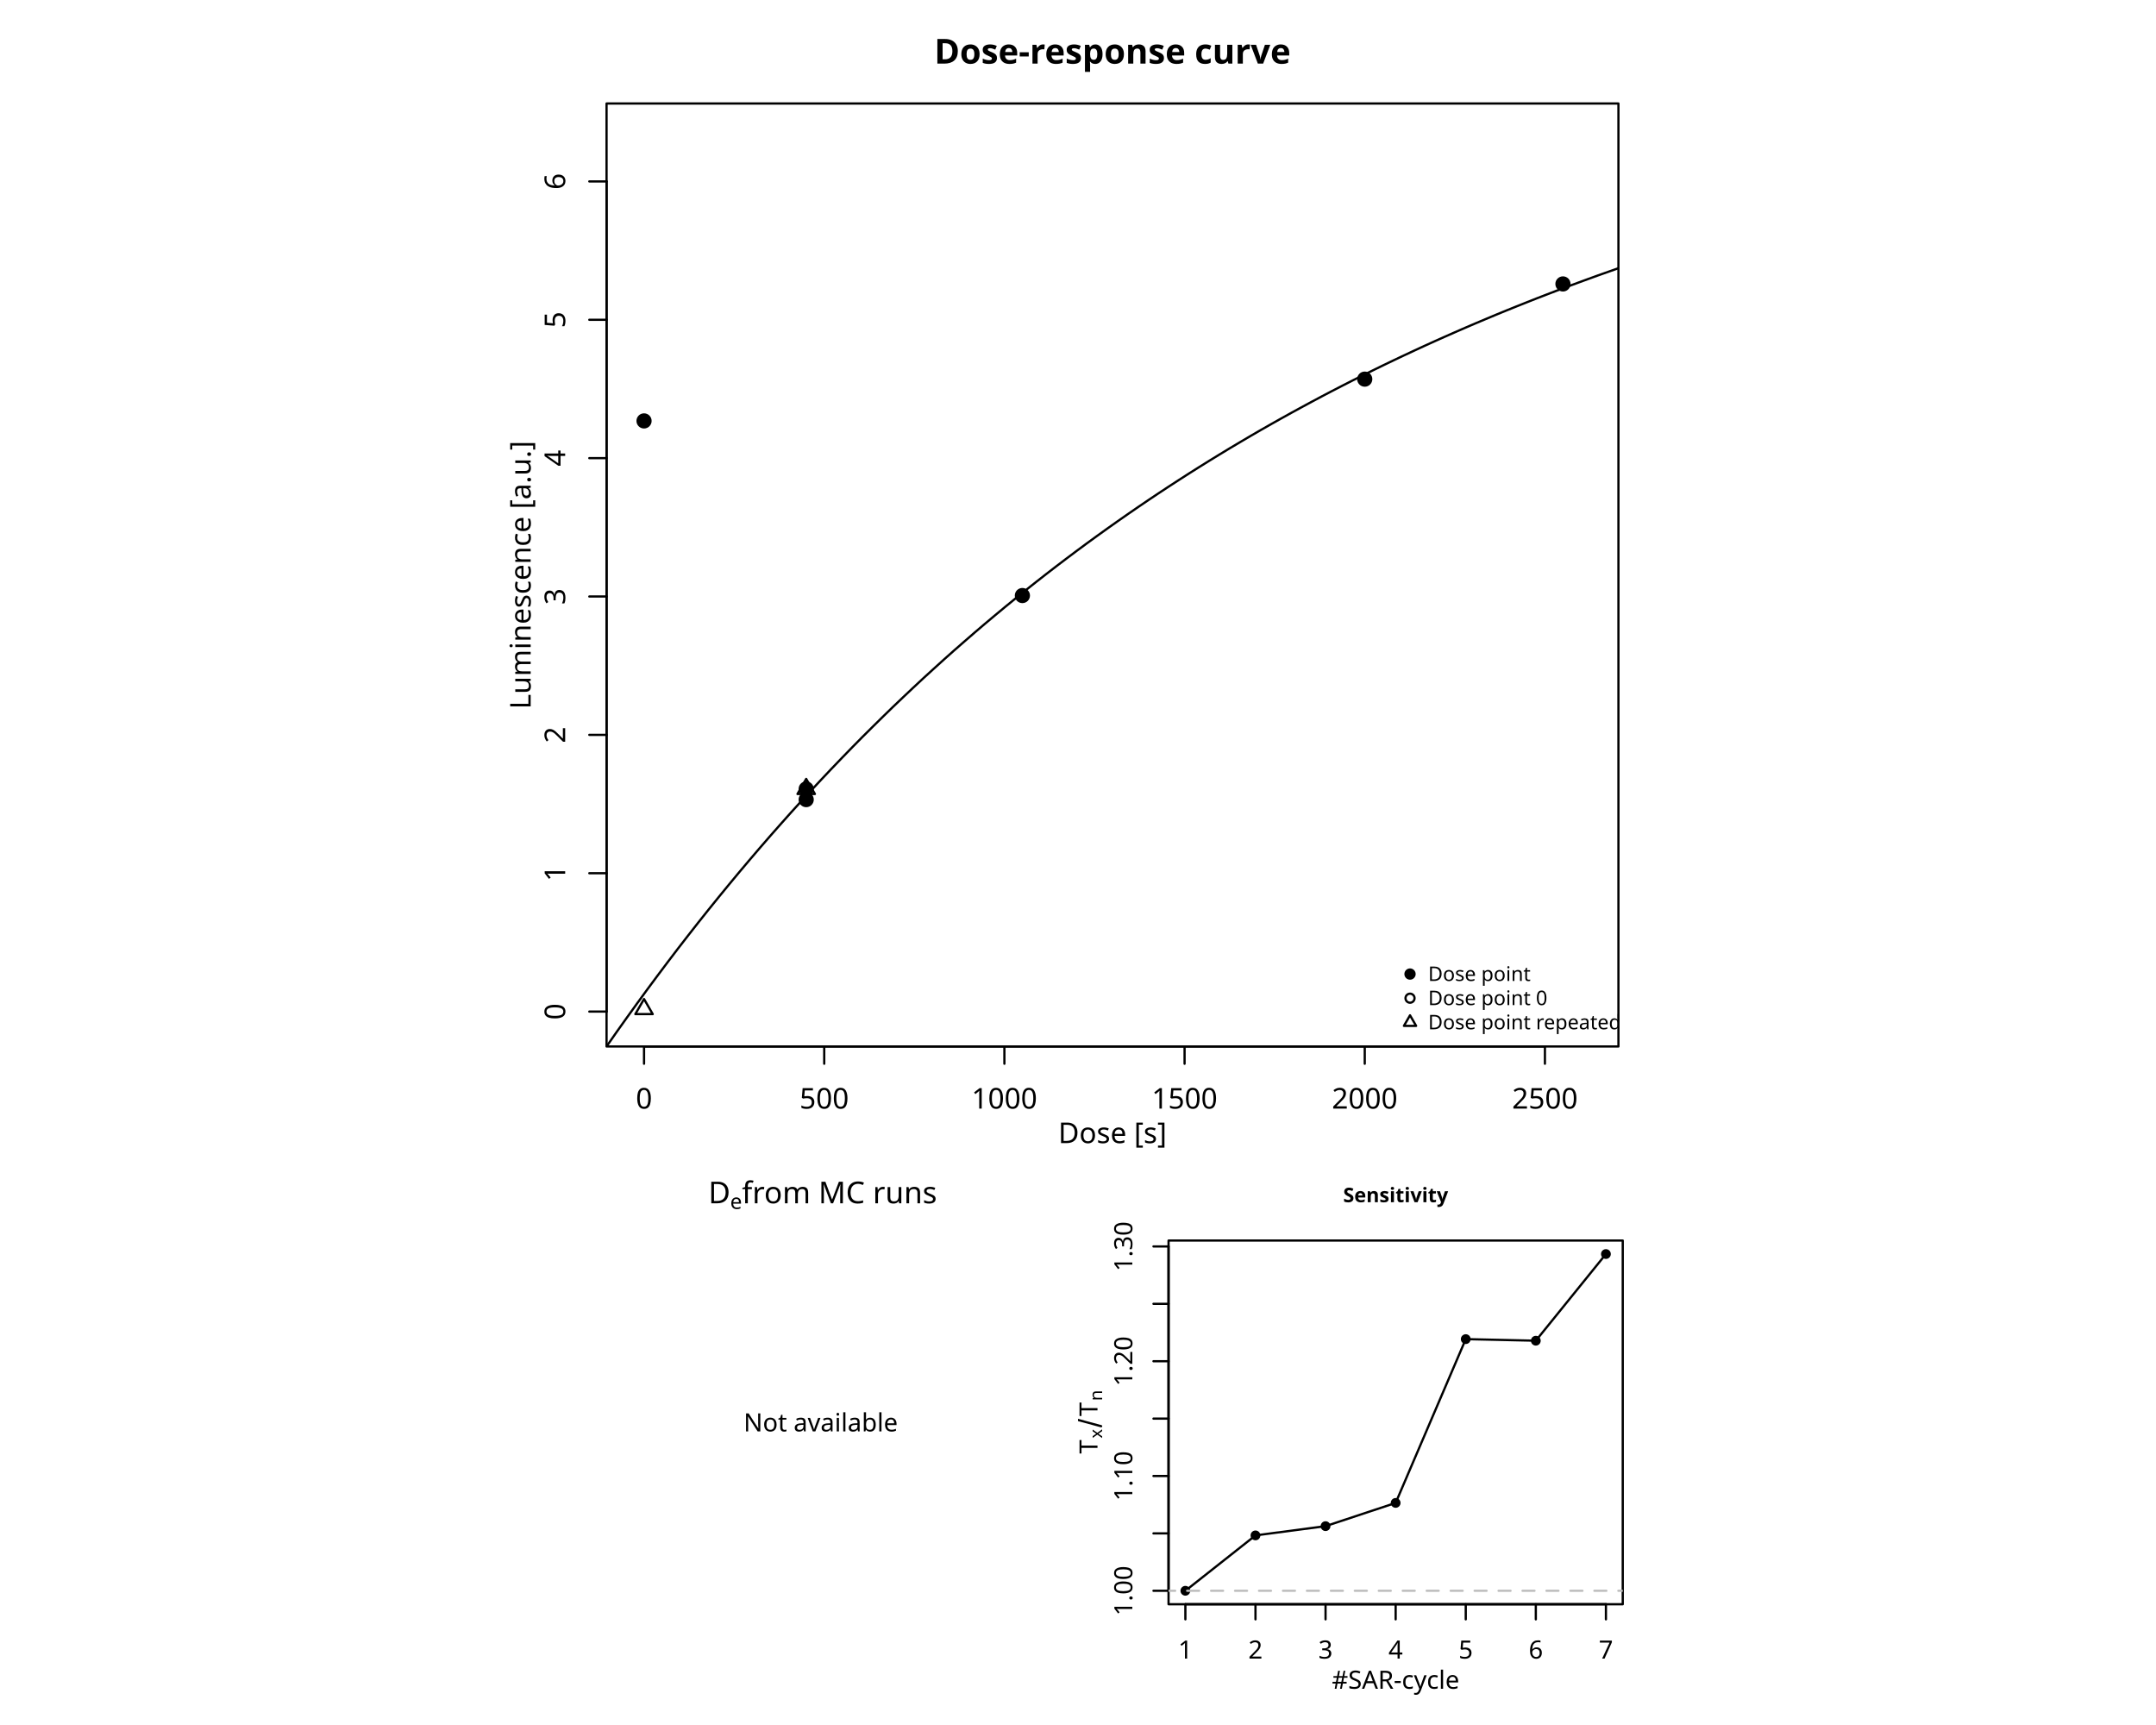
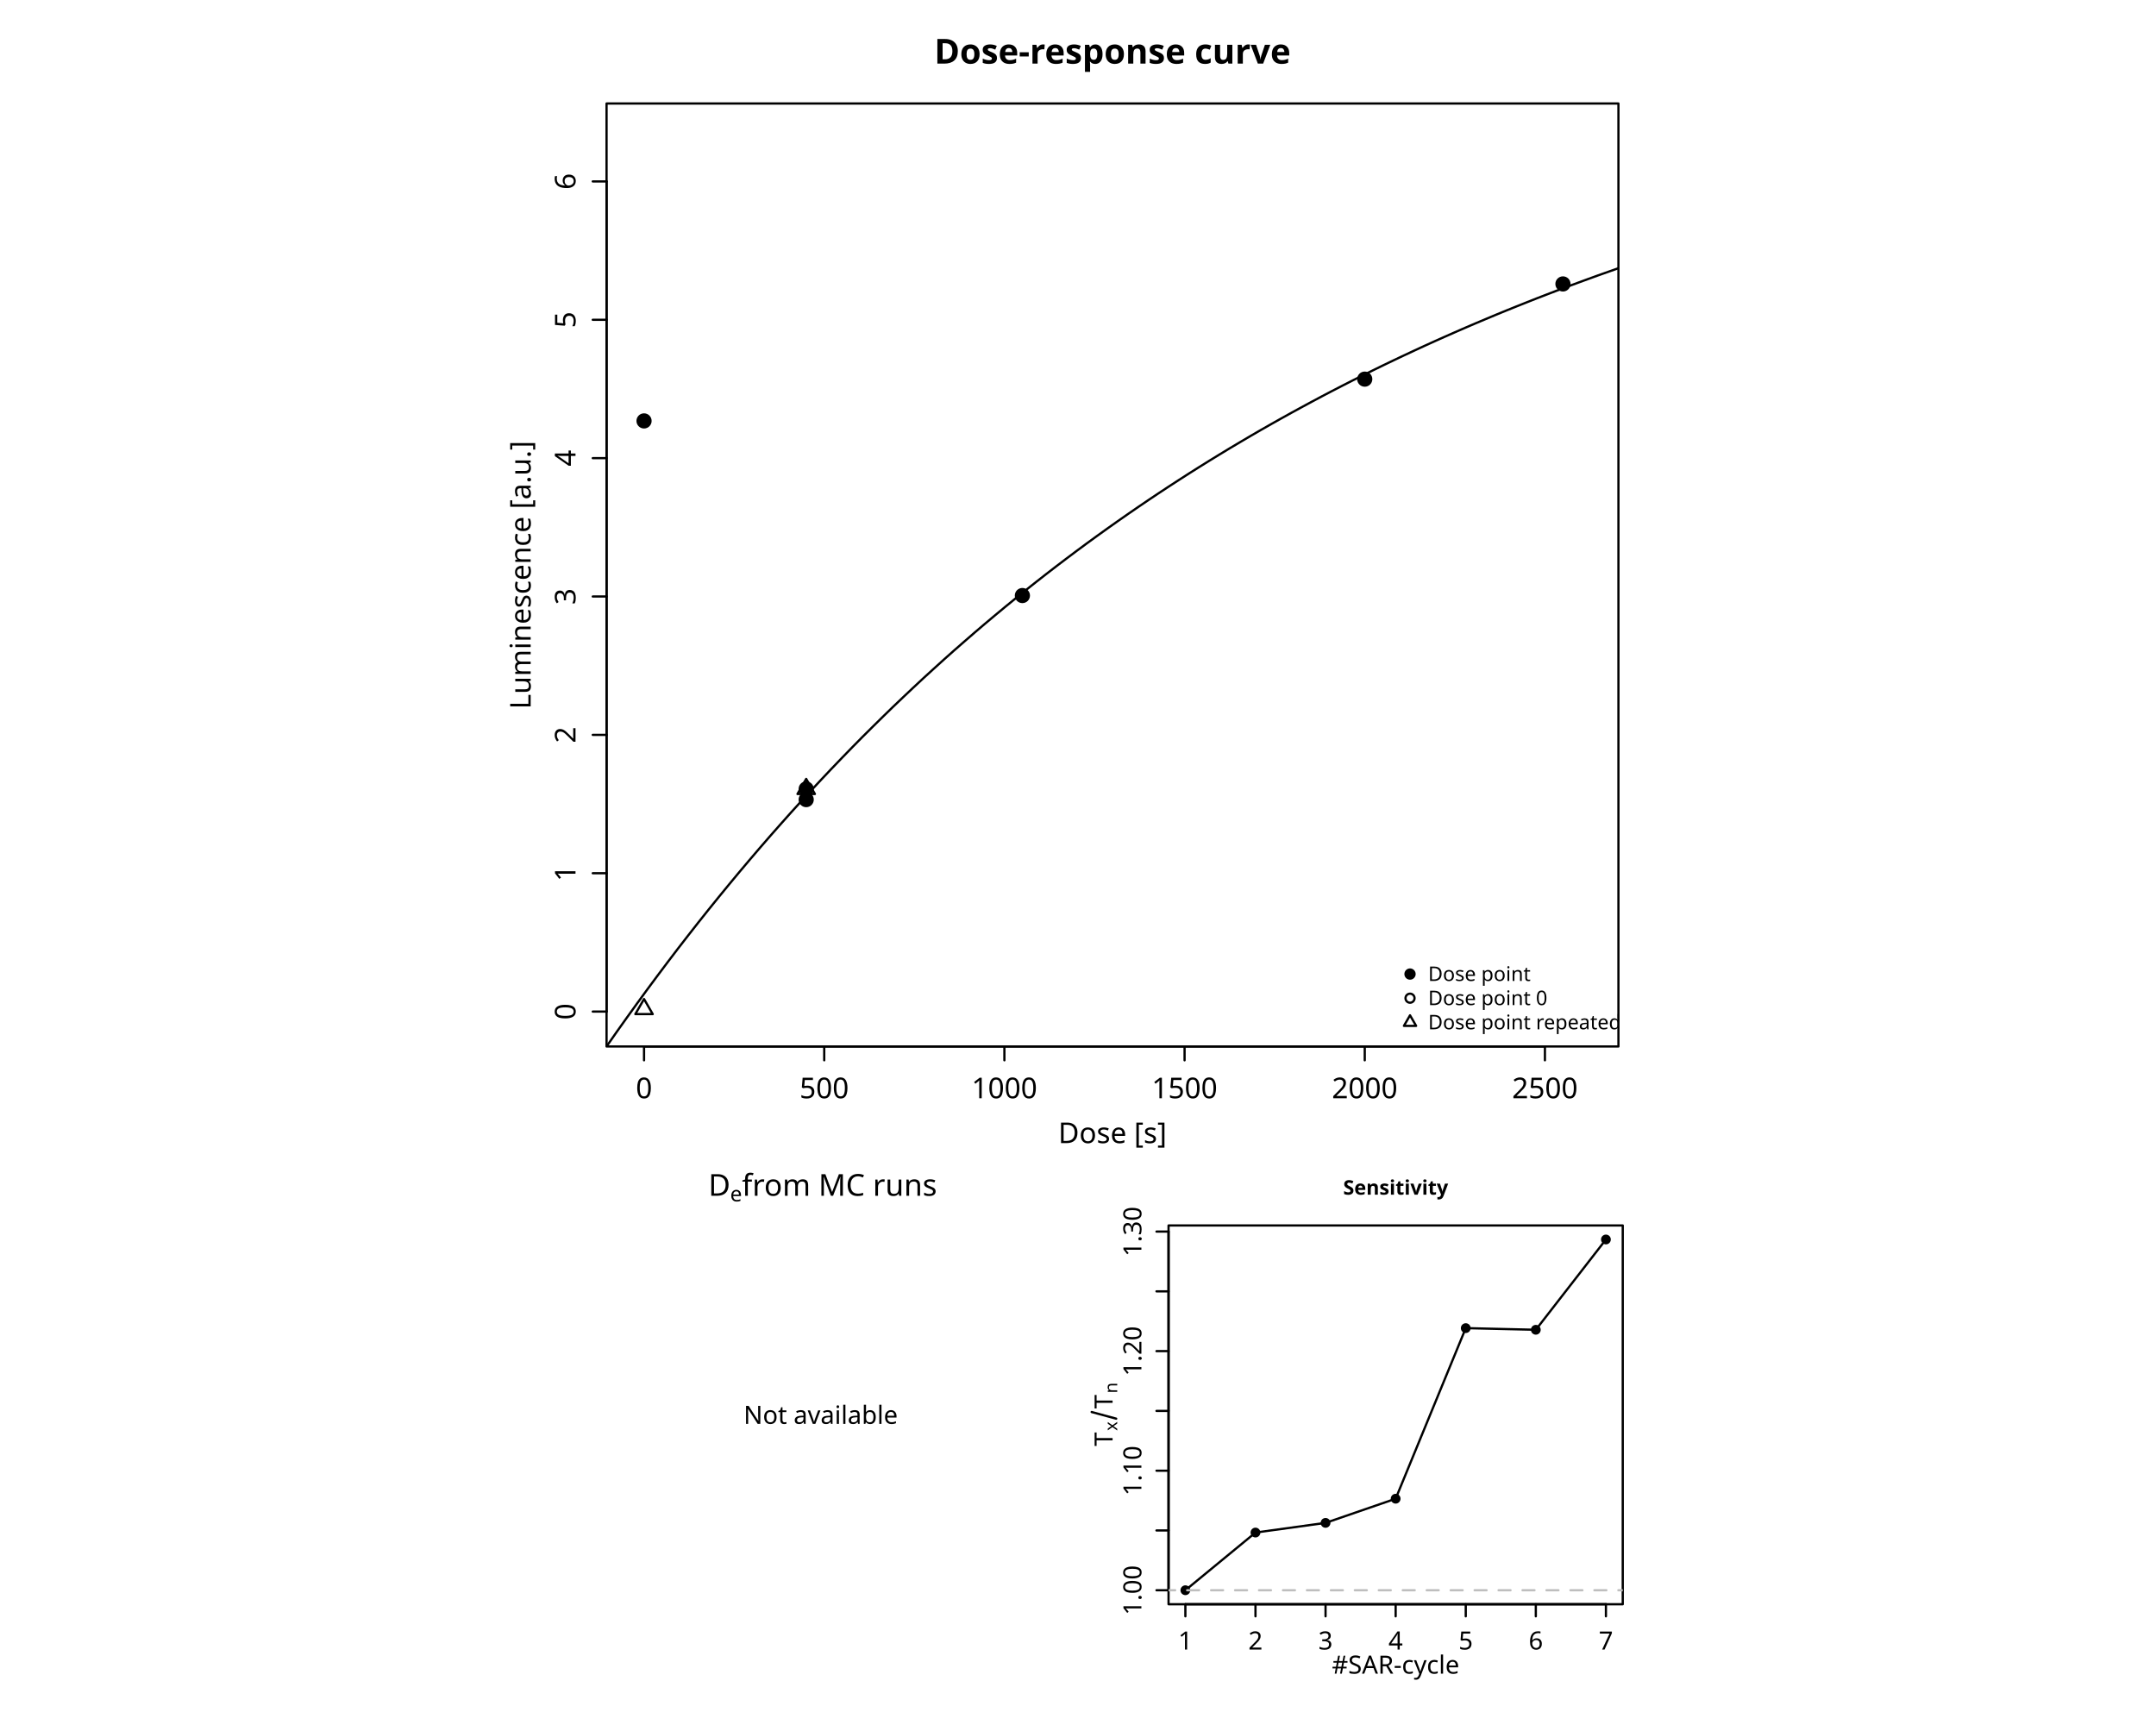
<svg xmlns="http://www.w3.org/2000/svg" class="svglite" data-engine-version="2.0" width="720.00pt" height="576.00pt" viewBox="0 0 720.00 576.00">
  <defs>
    <style type="text/css">
    .svglite line, .svglite polyline, .svglite polygon, .svglite path, .svglite rect, .svglite circle {
      fill: none;
      stroke: #000000;
      stroke-linecap: round;
      stroke-linejoin: round;
      stroke-miterlimit: 10.00;
    }
  </style>
  </defs>
  <rect width="100%" height="100%" style="stroke: none; fill: #FFFFFF;" />
  <defs>
    <clipPath id="cpMC4wMHw3MjAuMDB8MC4wMHw1NzYuMDA=">
      <rect x="0.00" y="0.00" width="720.00" height="576.00" />
    </clipPath>
  </defs>
  <g clip-path="url(#cpMC4wMHw3MjAuMDB8MC4wMHw1NzYuMDA=)">
</g>
  <defs>
    <clipPath id="cpMjAyLjU2fDU0MC40OHwzNC41NnwzNDkuNDQ=">
      <rect x="202.56" y="34.56" width="337.92" height="314.88" />
    </clipPath>
  </defs>
  <g clip-path="url(#cpMjAyLjU2fDU0MC40OHwzNC41NnwzNDkuNDQ=)">
    <circle cx="215.08" cy="140.55" r="2.16" style="stroke-width: 0.75; fill: #000000;" />
    <circle cx="269.23" cy="267.00" r="2.16" style="stroke-width: 0.75; fill: #000000;" />
    <circle cx="341.43" cy="198.86" r="2.16" style="stroke-width: 0.75; fill: #000000;" />
    <circle cx="455.76" cy="126.60" r="2.16" style="stroke-width: 0.75; fill: #000000;" />
    <circle cx="521.95" cy="94.81" r="2.16" style="stroke-width: 0.75; fill: #000000;" />
    <circle cx="269.23" cy="263.44" r="2.16" style="stroke-width: 0.75; fill: #000000;" />
  </g>
  <g clip-path="url(#cpMC4wMHw3MjAuMDB8MC4wMHw1NzYuMDA=)">
    <line x1="215.08" y1="349.44" x2="515.93" y2="349.44" style="stroke-width: 0.75;" />
-     <line x1="215.08" y1="349.44" x2="215.08" y2="355.20" style="stroke-width: 0.75;" />
-     <line x1="275.25" y1="349.44" x2="275.25" y2="355.20" style="stroke-width: 0.75;" />
-     <line x1="335.42" y1="349.44" x2="335.42" y2="355.20" style="stroke-width: 0.75;" />
-     <line x1="395.59" y1="349.44" x2="395.59" y2="355.20" style="stroke-width: 0.75;" />
-     <line x1="455.76" y1="349.44" x2="455.76" y2="355.20" style="stroke-width: 0.75;" />
-     <line x1="515.93" y1="349.44" x2="515.93" y2="355.20" style="stroke-width: 0.75;" />
-     <text x="215.08" y="370.18" text-anchor="middle" style="font-size: 9.60px; font-family: sans;" textLength="5.34px" lengthAdjust="spacingAndGlyphs">0</text>
-     <text x="275.25" y="370.18" text-anchor="middle" style="font-size: 9.60px; font-family: sans;" textLength="16.02px" lengthAdjust="spacingAndGlyphs">500</text>
-     <text x="335.42" y="370.18" text-anchor="middle" style="font-size: 9.60px; font-family: sans;" textLength="21.36px" lengthAdjust="spacingAndGlyphs">1000</text>
-     <text x="395.59" y="370.18" text-anchor="middle" style="font-size: 9.60px; font-family: sans;" textLength="21.36px" lengthAdjust="spacingAndGlyphs">1500</text>
-     <text x="455.76" y="370.18" text-anchor="middle" style="font-size: 9.60px; font-family: sans;" textLength="21.36px" lengthAdjust="spacingAndGlyphs">2000</text>
-     <text x="515.93" y="370.18" text-anchor="middle" style="font-size: 9.60px; font-family: sans;" textLength="21.36px" lengthAdjust="spacingAndGlyphs">2500</text>
+     <line x1="215.08" y1="349.44" x2="215.08" y2="354.05" style="stroke-width: 0.75;" />
+     <line x1="275.25" y1="349.44" x2="275.25" y2="354.05" style="stroke-width: 0.75;" />
+     <line x1="335.42" y1="349.44" x2="335.42" y2="354.05" style="stroke-width: 0.75;" />
+     <line x1="395.59" y1="349.44" x2="395.59" y2="354.05" style="stroke-width: 0.75;" />
+     <line x1="455.76" y1="349.44" x2="455.76" y2="354.05" style="stroke-width: 0.75;" />
+     <line x1="515.93" y1="349.44" x2="515.93" y2="354.05" style="stroke-width: 0.75;" />
+     <text x="215.08" y="366.72" text-anchor="middle" style="font-size: 9.60px; font-family: sans;" textLength="5.34px" lengthAdjust="spacingAndGlyphs">0</text>
+     <text x="275.25" y="366.72" text-anchor="middle" style="font-size: 9.60px; font-family: sans;" textLength="16.02px" lengthAdjust="spacingAndGlyphs">500</text>
+     <text x="335.42" y="366.72" text-anchor="middle" style="font-size: 9.60px; font-family: sans;" textLength="21.36px" lengthAdjust="spacingAndGlyphs">1000</text>
+     <text x="395.59" y="366.72" text-anchor="middle" style="font-size: 9.60px; font-family: sans;" textLength="21.36px" lengthAdjust="spacingAndGlyphs">1500</text>
+     <text x="455.76" y="366.72" text-anchor="middle" style="font-size: 9.60px; font-family: sans;" textLength="21.36px" lengthAdjust="spacingAndGlyphs">2000</text>
+     <text x="515.93" y="366.72" text-anchor="middle" style="font-size: 9.60px; font-family: sans;" textLength="21.36px" lengthAdjust="spacingAndGlyphs">2500</text>
    <line x1="202.56" y1="337.78" x2="202.56" y2="60.58" style="stroke-width: 0.75;" />
-     <line x1="202.56" y1="337.78" x2="196.80" y2="337.78" style="stroke-width: 0.75;" />
-     <line x1="202.56" y1="291.58" x2="196.80" y2="291.58" style="stroke-width: 0.75;" />
-     <line x1="202.56" y1="245.38" x2="196.80" y2="245.38" style="stroke-width: 0.75;" />
-     <line x1="202.56" y1="199.18" x2="196.80" y2="199.18" style="stroke-width: 0.75;" />
-     <line x1="202.56" y1="152.98" x2="196.80" y2="152.98" style="stroke-width: 0.75;" />
-     <line x1="202.56" y1="106.78" x2="196.80" y2="106.78" style="stroke-width: 0.75;" />
-     <line x1="202.56" y1="60.58" x2="196.80" y2="60.58" style="stroke-width: 0.75;" />
-     <text transform="translate(188.74,337.78) rotate(-90)" text-anchor="middle" style="font-size: 9.60px; font-family: sans;" textLength="5.34px" lengthAdjust="spacingAndGlyphs">0</text>
-     <text transform="translate(188.74,291.58) rotate(-90)" text-anchor="middle" style="font-size: 9.60px; font-family: sans;" textLength="5.34px" lengthAdjust="spacingAndGlyphs">1</text>
-     <text transform="translate(188.74,245.38) rotate(-90)" text-anchor="middle" style="font-size: 9.60px; font-family: sans;" textLength="5.34px" lengthAdjust="spacingAndGlyphs">2</text>
-     <text transform="translate(188.74,199.18) rotate(-90)" text-anchor="middle" style="font-size: 9.60px; font-family: sans;" textLength="5.34px" lengthAdjust="spacingAndGlyphs">3</text>
-     <text transform="translate(188.74,152.98) rotate(-90)" text-anchor="middle" style="font-size: 9.60px; font-family: sans;" textLength="5.34px" lengthAdjust="spacingAndGlyphs">4</text>
-     <text transform="translate(188.74,106.78) rotate(-90)" text-anchor="middle" style="font-size: 9.60px; font-family: sans;" textLength="5.34px" lengthAdjust="spacingAndGlyphs">5</text>
-     <text transform="translate(188.74,60.58) rotate(-90)" text-anchor="middle" style="font-size: 9.60px; font-family: sans;" textLength="5.34px" lengthAdjust="spacingAndGlyphs">6</text>
+     <line x1="202.56" y1="337.78" x2="197.95" y2="337.78" style="stroke-width: 0.75;" />
+     <line x1="202.56" y1="291.58" x2="197.95" y2="291.58" style="stroke-width: 0.75;" />
+     <line x1="202.56" y1="245.38" x2="197.95" y2="245.38" style="stroke-width: 0.75;" />
+     <line x1="202.56" y1="199.18" x2="197.95" y2="199.18" style="stroke-width: 0.75;" />
+     <line x1="202.56" y1="152.98" x2="197.95" y2="152.98" style="stroke-width: 0.75;" />
+     <line x1="202.56" y1="106.78" x2="197.95" y2="106.78" style="stroke-width: 0.75;" />
+     <line x1="202.56" y1="60.58" x2="197.95" y2="60.58" style="stroke-width: 0.75;" />
+     <text transform="translate(192.19,337.78) rotate(-90)" text-anchor="middle" style="font-size: 9.60px; font-family: sans;" textLength="5.34px" lengthAdjust="spacingAndGlyphs">0</text>
+     <text transform="translate(192.19,291.58) rotate(-90)" text-anchor="middle" style="font-size: 9.60px; font-family: sans;" textLength="5.34px" lengthAdjust="spacingAndGlyphs">1</text>
+     <text transform="translate(192.19,245.38) rotate(-90)" text-anchor="middle" style="font-size: 9.60px; font-family: sans;" textLength="5.34px" lengthAdjust="spacingAndGlyphs">2</text>
+     <text transform="translate(192.19,199.18) rotate(-90)" text-anchor="middle" style="font-size: 9.60px; font-family: sans;" textLength="5.34px" lengthAdjust="spacingAndGlyphs">3</text>
+     <text transform="translate(192.19,152.98) rotate(-90)" text-anchor="middle" style="font-size: 9.60px; font-family: sans;" textLength="5.34px" lengthAdjust="spacingAndGlyphs">4</text>
+     <text transform="translate(192.19,106.78) rotate(-90)" text-anchor="middle" style="font-size: 9.60px; font-family: sans;" textLength="5.34px" lengthAdjust="spacingAndGlyphs">5</text>
+     <text transform="translate(192.19,60.58) rotate(-90)" text-anchor="middle" style="font-size: 9.60px; font-family: sans;" textLength="5.34px" lengthAdjust="spacingAndGlyphs">6</text>
    <polygon points="202.56,349.44 540.48,349.44 540.48,34.56 202.56,34.56 " style="stroke-width: 0.75; fill: none;" />
  </g>
  <defs>
    <clipPath id="cpMTY4LjAwfDU1Mi4wMHwwLjAwfDM4NC4wMA==">
      <rect x="168.00" y="0.00" width="384.00" height="384.00" />
    </clipPath>
  </defs>
  <g clip-path="url(#cpMTY4LjAwfDU1Mi4wMHwwLjAwfDM4NC4wMA==)">
    <text x="371.52" y="381.70" text-anchor="middle" style="font-size: 9.60px; font-family: sans;" textLength="35.22px" lengthAdjust="spacingAndGlyphs">Dose [s]</text>
    <text transform="translate(177.22,192.00) rotate(-90)" text-anchor="middle" style="font-size: 9.60px; font-family: sans;" textLength="85.93px" lengthAdjust="spacingAndGlyphs">Luminescence [a.u.]</text>
    <text x="371.52" y="21.24" text-anchor="middle" style="font-size: 11.52px; font-weight: bold; font-family: sans;" textLength="109.52px" lengthAdjust="spacingAndGlyphs">Dose-response curve</text>
  </g>
  <g clip-path="url(#cpMjAyLjU2fDU0MC40OHwzNC41NnwzNDkuNDQ=)">
    <polyline points="202.56,349.42 205.97,344.54 209.39,339.74 212.80,335.00 215.08,331.88 216.21,330.33 219.63,325.72 223.04,321.18 226.45,316.70 229.87,312.29 233.28,307.94 236.69,303.66 240.11,299.43 243.52,295.27 246.93,291.16 250.35,287.11 253.76,283.12 257.17,279.19 260.59,275.31 264.00,271.48 267.41,267.72 270.83,264.00 274.24,260.34 277.65,256.73 281.07,253.17 284.48,249.66 287.89,246.20 291.31,242.80 294.72,239.44 298.13,236.12 301.55,232.86 304.96,229.64 308.37,226.46 311.79,223.34 315.20,220.25 318.61,217.21 322.03,214.22 325.44,211.26 328.85,208.35 332.27,205.48 335.68,202.65 339.09,199.86 342.51,197.11 345.92,194.40 349.33,191.73 352.75,189.09 356.16,186.50 359.57,183.94 362.99,181.41 366.40,178.93 369.81,176.48 373.23,174.06 376.64,171.68 380.05,169.33 383.47,167.01 386.88,164.73 390.29,162.48 393.71,160.26 397.12,158.07 400.53,155.92 403.95,153.79 407.36,151.70 410.77,149.63 414.19,147.60 417.60,145.59 421.01,143.61 424.43,141.66 427.84,139.74 431.25,137.85 434.67,135.98 438.08,134.14 441.49,132.32 444.91,130.53 448.32,128.77 451.73,127.03 455.15,125.32 458.56,123.63 461.97,121.96 465.39,120.32 468.80,118.70 472.21,117.11 475.63,115.53 479.04,113.98 482.45,112.46 485.87,110.95 489.28,109.46 492.69,108.00 496.11,106.56 499.52,105.13 502.93,103.73 506.35,102.35 509.76,100.99 513.17,99.64 516.59,98.32 520.00,97.01 523.41,95.73 526.83,94.46 530.24,93.21 533.65,91.97 537.07,90.76 540.48,89.56 " style="stroke-width: 0.75;" />
    <polygon points="269.23,260.08 272.14,265.12 266.32,265.12 " style="stroke-width: 0.75; fill: none;" />
    <polygon points="215.08,333.59 217.98,338.63 212.17,338.63 " style="stroke-width: 0.75; fill: none;" />
  </g>
  <g clip-path="url(#cpMC4wMHw3MjAuMDB8MC4wMHw1NzYuMDA=)">
</g>
  <g clip-path="url(#cpMjAyLjU2fDU0MC40OHwzNC41NnwzNDkuNDQ=)">
    <circle cx="470.88" cy="325.25" r="1.51" style="stroke-width: 0.75; fill: #000000;" />
    <circle cx="470.88" cy="333.31" r="1.51" style="stroke-width: 0.75;" />
    <polygon points="470.88,339.02 472.92,342.55 468.84,342.55 " style="stroke-width: 0.75; fill: none;" />
    <text x="476.93" y="327.56" style="font-size: 6.72px; font-family: sans;" textLength="32.13px" lengthAdjust="spacingAndGlyphs">Dose point</text>
    <text x="476.93" y="335.62" style="font-size: 6.72px; font-family: sans;" textLength="37.74px" lengthAdjust="spacingAndGlyphs">Dose point 0</text>
    <text x="476.93" y="343.69" style="font-size: 6.72px; font-family: sans;" textLength="60.53px" lengthAdjust="spacingAndGlyphs">Dose point repeated</text>
  </g>
  <defs>
-     <clipPath id="cpMTk4LjI0fDM0OS45Mnw0MTQuMjR8NTM1LjY4">
-       <rect x="198.24" y="414.24" width="151.68" height="121.44" />
+     <clipPath id="cpMTk4LjI0fDM0OS45Mnw0MDkuMjB8NTM1LjY4">
+       <rect x="198.24" y="409.20" width="151.68" height="126.48" />
    </clipPath>
  </defs>
-   <g clip-path="url(#cpMTk4LjI0fDM0OS45Mnw0MTQuMjR8NTM1LjY4)">
+   <g clip-path="url(#cpMTk4LjI0fDM0OS45Mnw0MDkuMjB8NTM1LjY4)">
</g>
  <defs>
    <clipPath id="cpMTY4LjAwfDM2MC4wMHwzODQuMDB8NTc2LjAw">
      <rect x="168.00" y="384.00" width="192.00" height="192.00" />
    </clipPath>
  </defs>
  <g clip-path="url(#cpMTY4LjAwfDM2MC4wMHwzODQuMDB8NTc2LjAw)">
-     <text x="236.55" y="401.80" style="font-size: 10.08px; font-family: sans;" textLength="7.28px" lengthAdjust="spacingAndGlyphs">D</text>
-     <text x="243.83" y="403.67" style="font-size: 7.06px; font-family: sans;" textLength="3.92px" lengthAdjust="spacingAndGlyphs">e</text>
-     <text x="247.75" y="401.80" style="font-size: 10.08px; font-family: sans;" textLength="63.86px" lengthAdjust="spacingAndGlyphs"> from MC runs</text>
+     <text x="236.55" y="399.28" style="font-size: 10.08px; font-family: sans;" textLength="7.28px" lengthAdjust="spacingAndGlyphs">D</text>
+     <text x="243.83" y="401.15" style="font-size: 7.06px; font-family: sans;" textLength="3.92px" lengthAdjust="spacingAndGlyphs">e</text>
+     <text x="247.75" y="399.28" style="font-size: 10.08px; font-family: sans;" textLength="63.86px" lengthAdjust="spacingAndGlyphs"> from MC runs</text>
  </g>
  <g clip-path="url(#cpMC4wMHw3MjAuMDB8MC4wMHw1NzYuMDA=)">
-     <text x="274.08" y="477.96" text-anchor="middle" style="font-size: 8.40px; font-family: sans;" textLength="48.57px" lengthAdjust="spacingAndGlyphs">Not available</text>
+     <text x="274.08" y="475.44" text-anchor="middle" style="font-size: 8.40px; font-family: sans;" textLength="48.57px" lengthAdjust="spacingAndGlyphs">Not available</text>
  </g>
  <defs>
-     <clipPath id="cpMzkwLjI0fDU0MS45Mnw0MTQuMjR8NTM1LjY4">
-       <rect x="390.24" y="414.24" width="151.68" height="121.44" />
+     <clipPath id="cpMzkwLjI0fDU0MS45Mnw0MDkuMjB8NTM1LjY4">
+       <rect x="390.24" y="409.20" width="151.68" height="126.48" />
    </clipPath>
  </defs>
-   <g clip-path="url(#cpMzkwLjI0fDU0MS45Mnw0MTQuMjR8NTM1LjY4)">
-     <polyline points="395.86,531.18 419.27,512.69 442.67,509.60 466.08,501.84 489.49,447.15 512.89,447.68 536.30,418.74 " style="stroke-width: 0.75;" />
-     <circle cx="395.86" cy="531.18" r="1.26" style="stroke-width: 0.75; fill: #000000;" />
-     <circle cx="419.27" cy="512.69" r="1.26" style="stroke-width: 0.75; fill: #000000;" />
-     <circle cx="442.67" cy="509.60" r="1.26" style="stroke-width: 0.75; fill: #000000;" />
-     <circle cx="466.08" cy="501.84" r="1.26" style="stroke-width: 0.75; fill: #000000;" />
-     <circle cx="489.49" cy="447.15" r="1.26" style="stroke-width: 0.75; fill: #000000;" />
-     <circle cx="512.89" cy="447.68" r="1.26" style="stroke-width: 0.75; fill: #000000;" />
-     <circle cx="536.30" cy="418.74" r="1.26" style="stroke-width: 0.75; fill: #000000;" />
+   <g clip-path="url(#cpMzkwLjI0fDU0MS45Mnw0MDkuMjB8NTM1LjY4)">
+     <polyline points="395.86,531.00 419.27,511.74 442.67,508.51 466.08,500.44 489.49,443.48 512.89,444.03 536.30,413.88 " style="stroke-width: 0.75;" />
+     <circle cx="395.86" cy="531.00" r="1.26" style="stroke-width: 0.75; fill: #000000;" />
+     <circle cx="419.27" cy="511.74" r="1.26" style="stroke-width: 0.75; fill: #000000;" />
+     <circle cx="442.67" cy="508.51" r="1.26" style="stroke-width: 0.75; fill: #000000;" />
+     <circle cx="466.08" cy="500.44" r="1.26" style="stroke-width: 0.75; fill: #000000;" />
+     <circle cx="489.49" cy="443.48" r="1.26" style="stroke-width: 0.75; fill: #000000;" />
+     <circle cx="512.89" cy="444.03" r="1.26" style="stroke-width: 0.75; fill: #000000;" />
+     <circle cx="536.30" cy="413.88" r="1.26" style="stroke-width: 0.75; fill: #000000;" />
  </g>
  <g clip-path="url(#cpMC4wMHw3MjAuMDB8MC4wMHw1NzYuMDA=)">
    <line x1="395.86" y1="535.68" x2="536.30" y2="535.68" style="stroke-width: 0.75;" />
-     <line x1="395.86" y1="535.68" x2="395.86" y2="540.72" style="stroke-width: 0.75;" />
-     <line x1="419.27" y1="535.68" x2="419.27" y2="540.72" style="stroke-width: 0.75;" />
-     <line x1="442.67" y1="535.68" x2="442.67" y2="540.72" style="stroke-width: 0.75;" />
-     <line x1="466.08" y1="535.68" x2="466.08" y2="540.72" style="stroke-width: 0.75;" />
-     <line x1="489.49" y1="535.68" x2="489.49" y2="540.72" style="stroke-width: 0.75;" />
-     <line x1="512.89" y1="535.68" x2="512.89" y2="540.72" style="stroke-width: 0.75;" />
-     <line x1="536.30" y1="535.68" x2="536.30" y2="540.72" style="stroke-width: 0.75;" />
-     <text x="395.86" y="553.82" text-anchor="middle" style="font-size: 8.40px; font-family: sans;" textLength="4.67px" lengthAdjust="spacingAndGlyphs">1</text>
-     <text x="419.27" y="553.82" text-anchor="middle" style="font-size: 8.40px; font-family: sans;" textLength="4.67px" lengthAdjust="spacingAndGlyphs">2</text>
-     <text x="442.67" y="553.82" text-anchor="middle" style="font-size: 8.40px; font-family: sans;" textLength="4.67px" lengthAdjust="spacingAndGlyphs">3</text>
-     <text x="466.08" y="553.82" text-anchor="middle" style="font-size: 8.40px; font-family: sans;" textLength="4.67px" lengthAdjust="spacingAndGlyphs">4</text>
-     <text x="489.49" y="553.82" text-anchor="middle" style="font-size: 8.40px; font-family: sans;" textLength="4.67px" lengthAdjust="spacingAndGlyphs">5</text>
-     <text x="512.89" y="553.82" text-anchor="middle" style="font-size: 8.40px; font-family: sans;" textLength="4.67px" lengthAdjust="spacingAndGlyphs">6</text>
-     <text x="536.30" y="553.82" text-anchor="middle" style="font-size: 8.40px; font-family: sans;" textLength="4.67px" lengthAdjust="spacingAndGlyphs">7</text>
-     <line x1="390.24" y1="531.18" x2="390.24" y2="416.20" style="stroke-width: 0.75;" />
-     <line x1="390.24" y1="531.18" x2="385.20" y2="531.18" style="stroke-width: 0.75;" />
-     <line x1="390.24" y1="512.02" x2="385.20" y2="512.02" style="stroke-width: 0.75;" />
-     <line x1="390.24" y1="492.85" x2="385.20" y2="492.85" style="stroke-width: 0.75;" />
-     <line x1="390.24" y1="473.69" x2="385.20" y2="473.69" style="stroke-width: 0.75;" />
-     <line x1="390.24" y1="454.53" x2="385.20" y2="454.53" style="stroke-width: 0.75;" />
-     <line x1="390.24" y1="435.36" x2="385.20" y2="435.36" style="stroke-width: 0.75;" />
-     <line x1="390.24" y1="416.20" x2="385.20" y2="416.20" style="stroke-width: 0.75;" />
-     <text transform="translate(378.14,531.18) rotate(-90)" text-anchor="middle" style="font-size: 8.40px; font-family: sans;" textLength="16.35px" lengthAdjust="spacingAndGlyphs">1.00</text>
-     <text transform="translate(378.14,492.85) rotate(-90)" text-anchor="middle" style="font-size: 8.40px; font-family: sans;" textLength="16.35px" lengthAdjust="spacingAndGlyphs">1.10</text>
-     <text transform="translate(378.14,454.53) rotate(-90)" text-anchor="middle" style="font-size: 8.40px; font-family: sans;" textLength="16.35px" lengthAdjust="spacingAndGlyphs">1.20</text>
-     <text transform="translate(378.14,416.20) rotate(-90)" text-anchor="middle" style="font-size: 8.40px; font-family: sans;" textLength="16.35px" lengthAdjust="spacingAndGlyphs">1.30</text>
-     <polygon points="390.24,535.68 541.92,535.68 541.92,414.24 390.24,414.24 " style="stroke-width: 0.75; fill: none;" />
+     <line x1="395.86" y1="535.68" x2="395.86" y2="539.71" style="stroke-width: 0.75;" />
+     <line x1="419.27" y1="535.68" x2="419.27" y2="539.71" style="stroke-width: 0.75;" />
+     <line x1="442.67" y1="535.68" x2="442.67" y2="539.71" style="stroke-width: 0.75;" />
+     <line x1="466.08" y1="535.68" x2="466.08" y2="539.71" style="stroke-width: 0.75;" />
+     <line x1="489.49" y1="535.68" x2="489.49" y2="539.71" style="stroke-width: 0.75;" />
+     <line x1="512.89" y1="535.68" x2="512.89" y2="539.71" style="stroke-width: 0.75;" />
+     <line x1="536.30" y1="535.68" x2="536.30" y2="539.71" style="stroke-width: 0.75;" />
+     <text x="395.86" y="550.80" text-anchor="middle" style="font-size: 8.40px; font-family: sans;" textLength="4.67px" lengthAdjust="spacingAndGlyphs">1</text>
+     <text x="419.27" y="550.80" text-anchor="middle" style="font-size: 8.40px; font-family: sans;" textLength="4.67px" lengthAdjust="spacingAndGlyphs">2</text>
+     <text x="442.67" y="550.80" text-anchor="middle" style="font-size: 8.40px; font-family: sans;" textLength="4.67px" lengthAdjust="spacingAndGlyphs">3</text>
+     <text x="466.08" y="550.80" text-anchor="middle" style="font-size: 8.40px; font-family: sans;" textLength="4.67px" lengthAdjust="spacingAndGlyphs">4</text>
+     <text x="489.49" y="550.80" text-anchor="middle" style="font-size: 8.40px; font-family: sans;" textLength="4.67px" lengthAdjust="spacingAndGlyphs">5</text>
+     <text x="512.89" y="550.80" text-anchor="middle" style="font-size: 8.40px; font-family: sans;" textLength="4.67px" lengthAdjust="spacingAndGlyphs">6</text>
+     <text x="536.30" y="550.80" text-anchor="middle" style="font-size: 8.40px; font-family: sans;" textLength="4.67px" lengthAdjust="spacingAndGlyphs">7</text>
+     <line x1="390.24" y1="531.00" x2="390.24" y2="411.24" style="stroke-width: 0.75;" />
+     <line x1="390.24" y1="531.00" x2="386.21" y2="531.00" style="stroke-width: 0.75;" />
+     <line x1="390.24" y1="511.04" x2="386.21" y2="511.04" style="stroke-width: 0.75;" />
+     <line x1="390.24" y1="491.08" x2="386.21" y2="491.08" style="stroke-width: 0.75;" />
+     <line x1="390.24" y1="471.12" x2="386.21" y2="471.12" style="stroke-width: 0.75;" />
+     <line x1="390.24" y1="451.16" x2="386.21" y2="451.16" style="stroke-width: 0.75;" />
+     <line x1="390.24" y1="431.20" x2="386.21" y2="431.20" style="stroke-width: 0.75;" />
+     <line x1="390.24" y1="411.24" x2="386.21" y2="411.24" style="stroke-width: 0.75;" />
+     <text transform="translate(381.17,531.00) rotate(-90)" text-anchor="middle" style="font-size: 8.40px; font-family: sans;" textLength="16.35px" lengthAdjust="spacingAndGlyphs">1.00</text>
+     <text transform="translate(381.17,491.08) rotate(-90)" text-anchor="middle" style="font-size: 8.40px; font-family: sans;" textLength="16.35px" lengthAdjust="spacingAndGlyphs">1.10</text>
+     <text transform="translate(381.17,451.16) rotate(-90)" text-anchor="middle" style="font-size: 8.40px; font-family: sans;" textLength="16.35px" lengthAdjust="spacingAndGlyphs">1.20</text>
+     <text transform="translate(381.17,411.24) rotate(-90)" text-anchor="middle" style="font-size: 8.40px; font-family: sans;" textLength="16.35px" lengthAdjust="spacingAndGlyphs">1.30</text>
+     <polygon points="390.24,535.68 541.92,535.68 541.92,409.20 390.24,409.20 " style="stroke-width: 0.75; fill: none;" />
  </g>
  <defs>
    <clipPath id="cpMzYwLjAwfDU1Mi4wMHwzODQuMDB8NTc2LjAw">
      <rect x="360.00" y="384.00" width="192.00" height="192.00" />
    </clipPath>
  </defs>
  <g clip-path="url(#cpMzYwLjAwfDU1Mi4wMHwzODQuMDB8NTc2LjAw)">
-     <text x="466.08" y="401.43" text-anchor="middle" style="font-size: 6.72px; font-weight: bold; font-family: sans;" textLength="30.26px" lengthAdjust="spacingAndGlyphs">Sensitivity</text>
-     <text x="466.08" y="563.90" text-anchor="middle" style="font-size: 8.40px; font-family: sans;" textLength="43.89px" lengthAdjust="spacingAndGlyphs">#SAR-cycle</text>
-     <text transform="translate(366.51,485.42) rotate(-90)" style="font-size: 8.40px; font-family: sans;" textLength="5.13px" lengthAdjust="spacingAndGlyphs">T</text>
-     <text transform="translate(368.06,480.29) rotate(-90)" style="font-size: 5.88px; font-family: sans;" textLength="2.94px" lengthAdjust="spacingAndGlyphs">x</text>
-     <polyline points="367.72,476.23 359.52,474.01 " style="stroke-width: 0.75;" />
-     <text transform="translate(366.51,472.90) rotate(-90)" style="font-size: 8.40px; font-family: sans;" textLength="5.13px" lengthAdjust="spacingAndGlyphs">T</text>
-     <text transform="translate(368.06,467.77) rotate(-90)" style="font-size: 5.88px; font-family: sans;" textLength="3.27px" lengthAdjust="spacingAndGlyphs">n</text>
+     <text x="466.08" y="398.91" text-anchor="middle" style="font-size: 6.72px; font-weight: bold; font-family: sans;" textLength="30.26px" lengthAdjust="spacingAndGlyphs">Sensitivity</text>
+     <text x="466.08" y="558.86" text-anchor="middle" style="font-size: 8.40px; font-family: sans;" textLength="43.89px" lengthAdjust="spacingAndGlyphs">#SAR-cycle</text>
+     <text transform="translate(371.55,482.90) rotate(-90)" style="font-size: 8.40px; font-family: sans;" textLength="5.13px" lengthAdjust="spacingAndGlyphs">T</text>
+     <text transform="translate(373.10,477.77) rotate(-90)" style="font-size: 5.88px; font-family: sans;" textLength="2.94px" lengthAdjust="spacingAndGlyphs">x</text>
+     <polyline points="372.76,473.71 364.56,471.49 " style="stroke-width: 0.75;" />
+     <text transform="translate(371.55,470.38) rotate(-90)" style="font-size: 8.40px; font-family: sans;" textLength="5.13px" lengthAdjust="spacingAndGlyphs">T</text>
+     <text transform="translate(373.10,465.25) rotate(-90)" style="font-size: 5.88px; font-family: sans;" textLength="3.27px" lengthAdjust="spacingAndGlyphs">n</text>
  </g>
-   <g clip-path="url(#cpMzkwLjI0fDU0MS45Mnw0MTQuMjR8NTM1LjY4)">
-     <polyline points="372.45,531.18 559.71,531.18 " style="stroke-width: 0.75; stroke: #BEBEBE; stroke-dasharray: 4.00,4.00;" />
+   <g clip-path="url(#cpMzkwLjI0fDU0MS45Mnw0MDkuMjB8NTM1LjY4)">
+     <polyline points="372.45,531.00 559.71,531.00 " style="stroke-width: 0.75; stroke: #BEBEBE; stroke-dasharray: 4.00,4.00;" />
  </g>
  <defs>
    <clipPath id="cpNTkuMDR8Njg5Ljc2fDU5LjA0fDUwMi41Ng==">
      <rect x="59.04" y="59.04" width="630.72" height="443.52" />
    </clipPath>
  </defs>
  <g clip-path="url(#cpNTkuMDR8Njg5Ljc2fDU5LjA0fDUwMi41Ng==)">
</g>
</svg>
